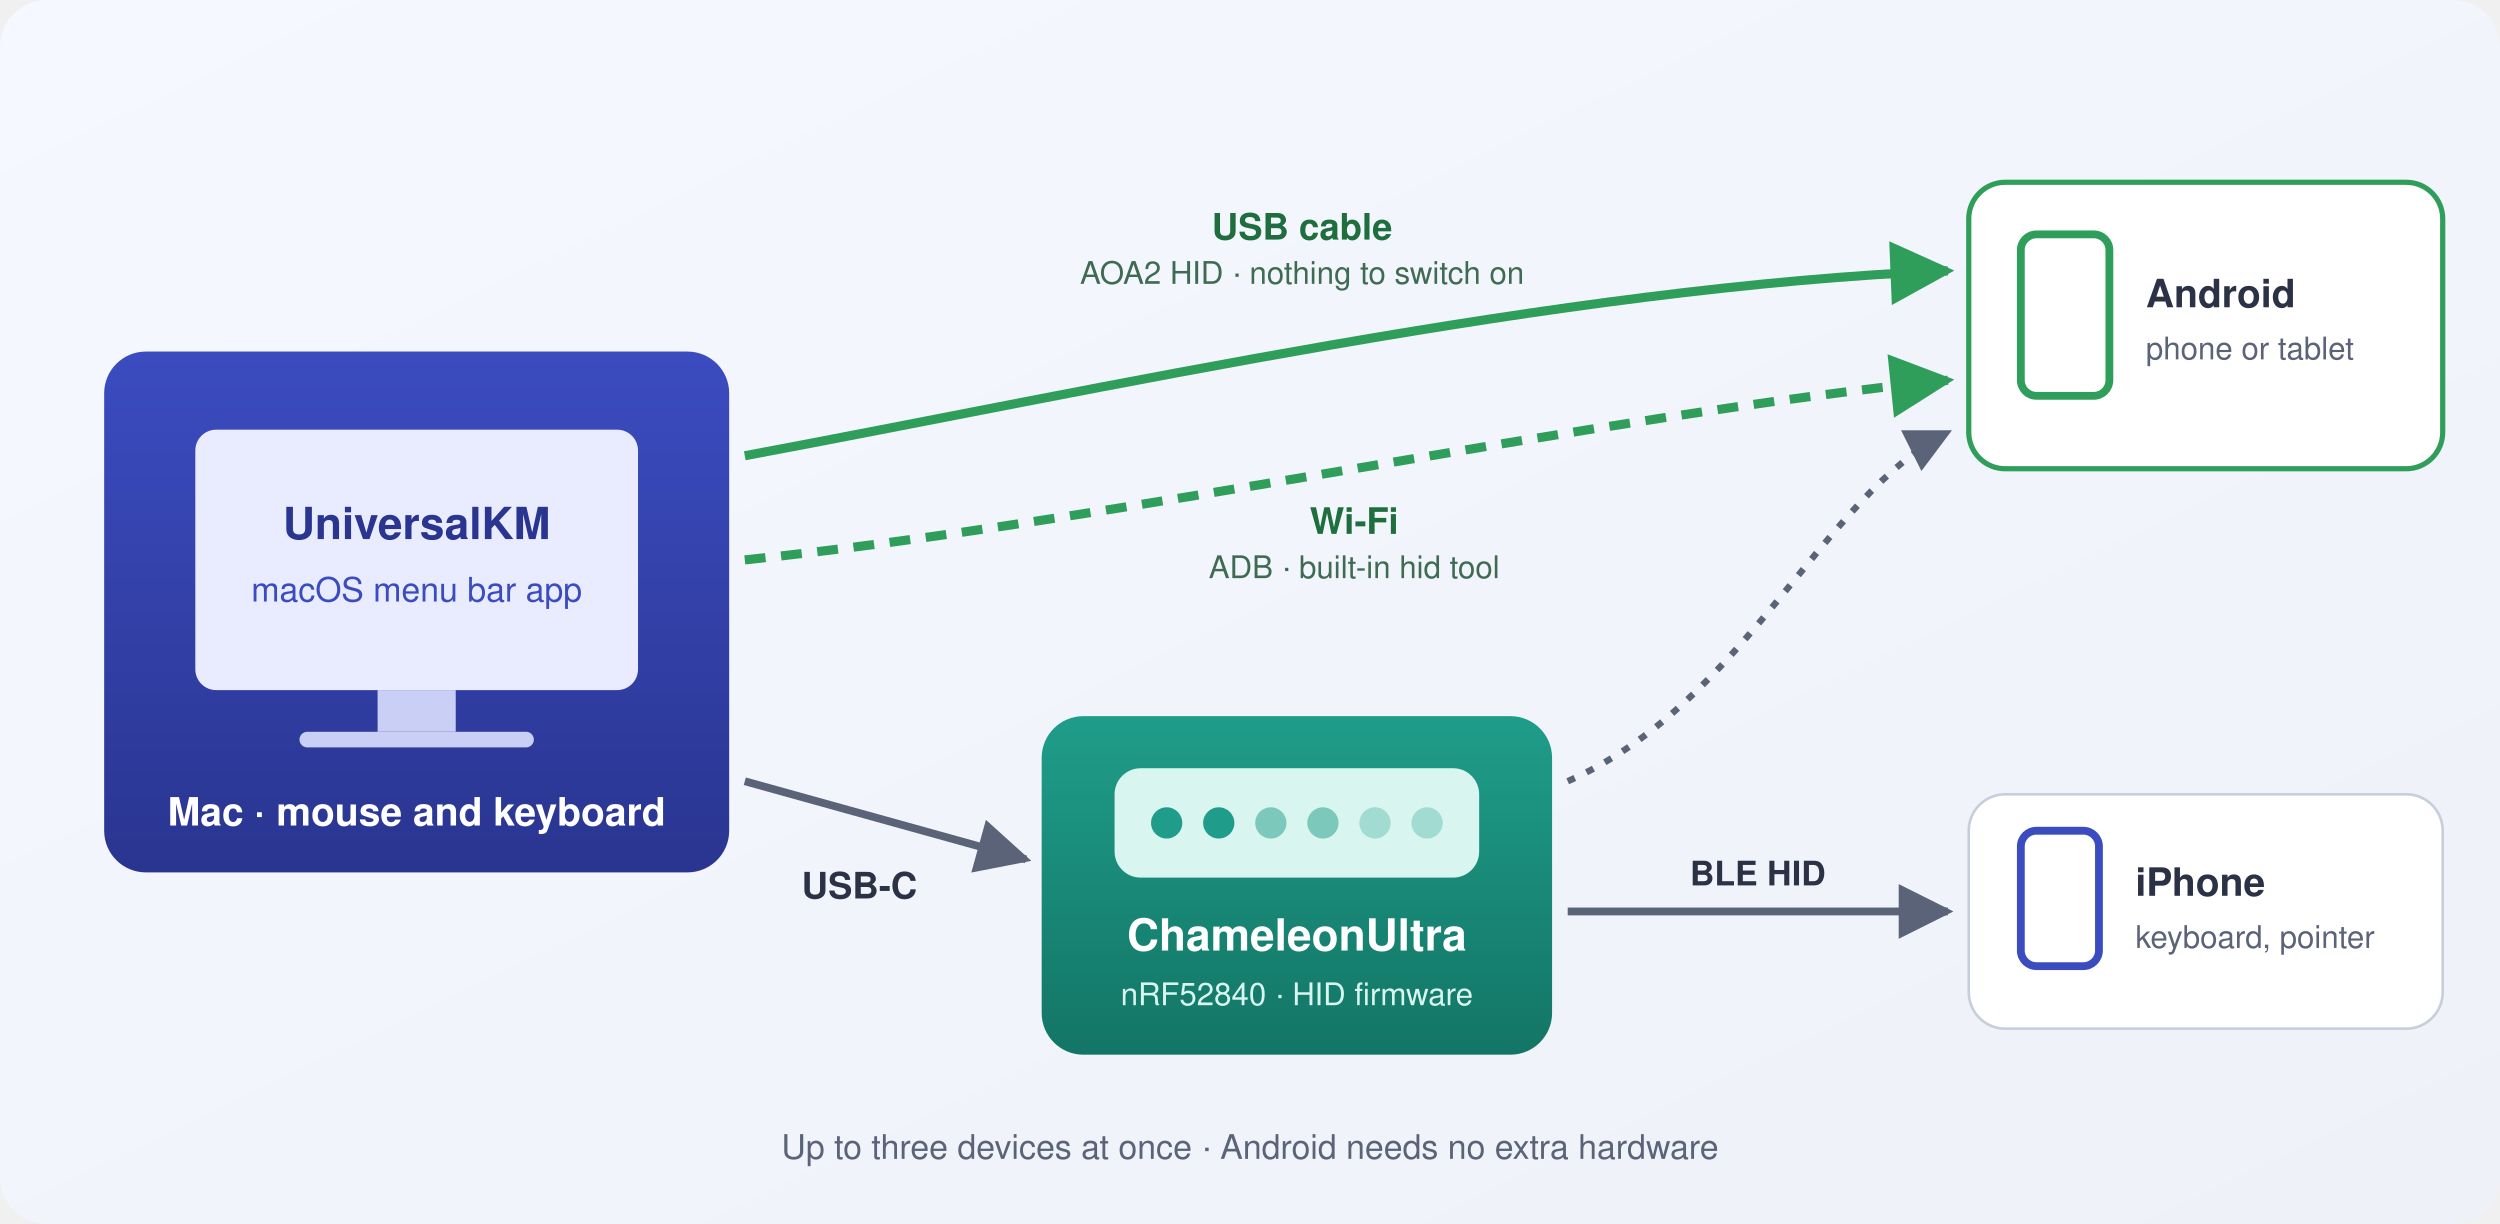
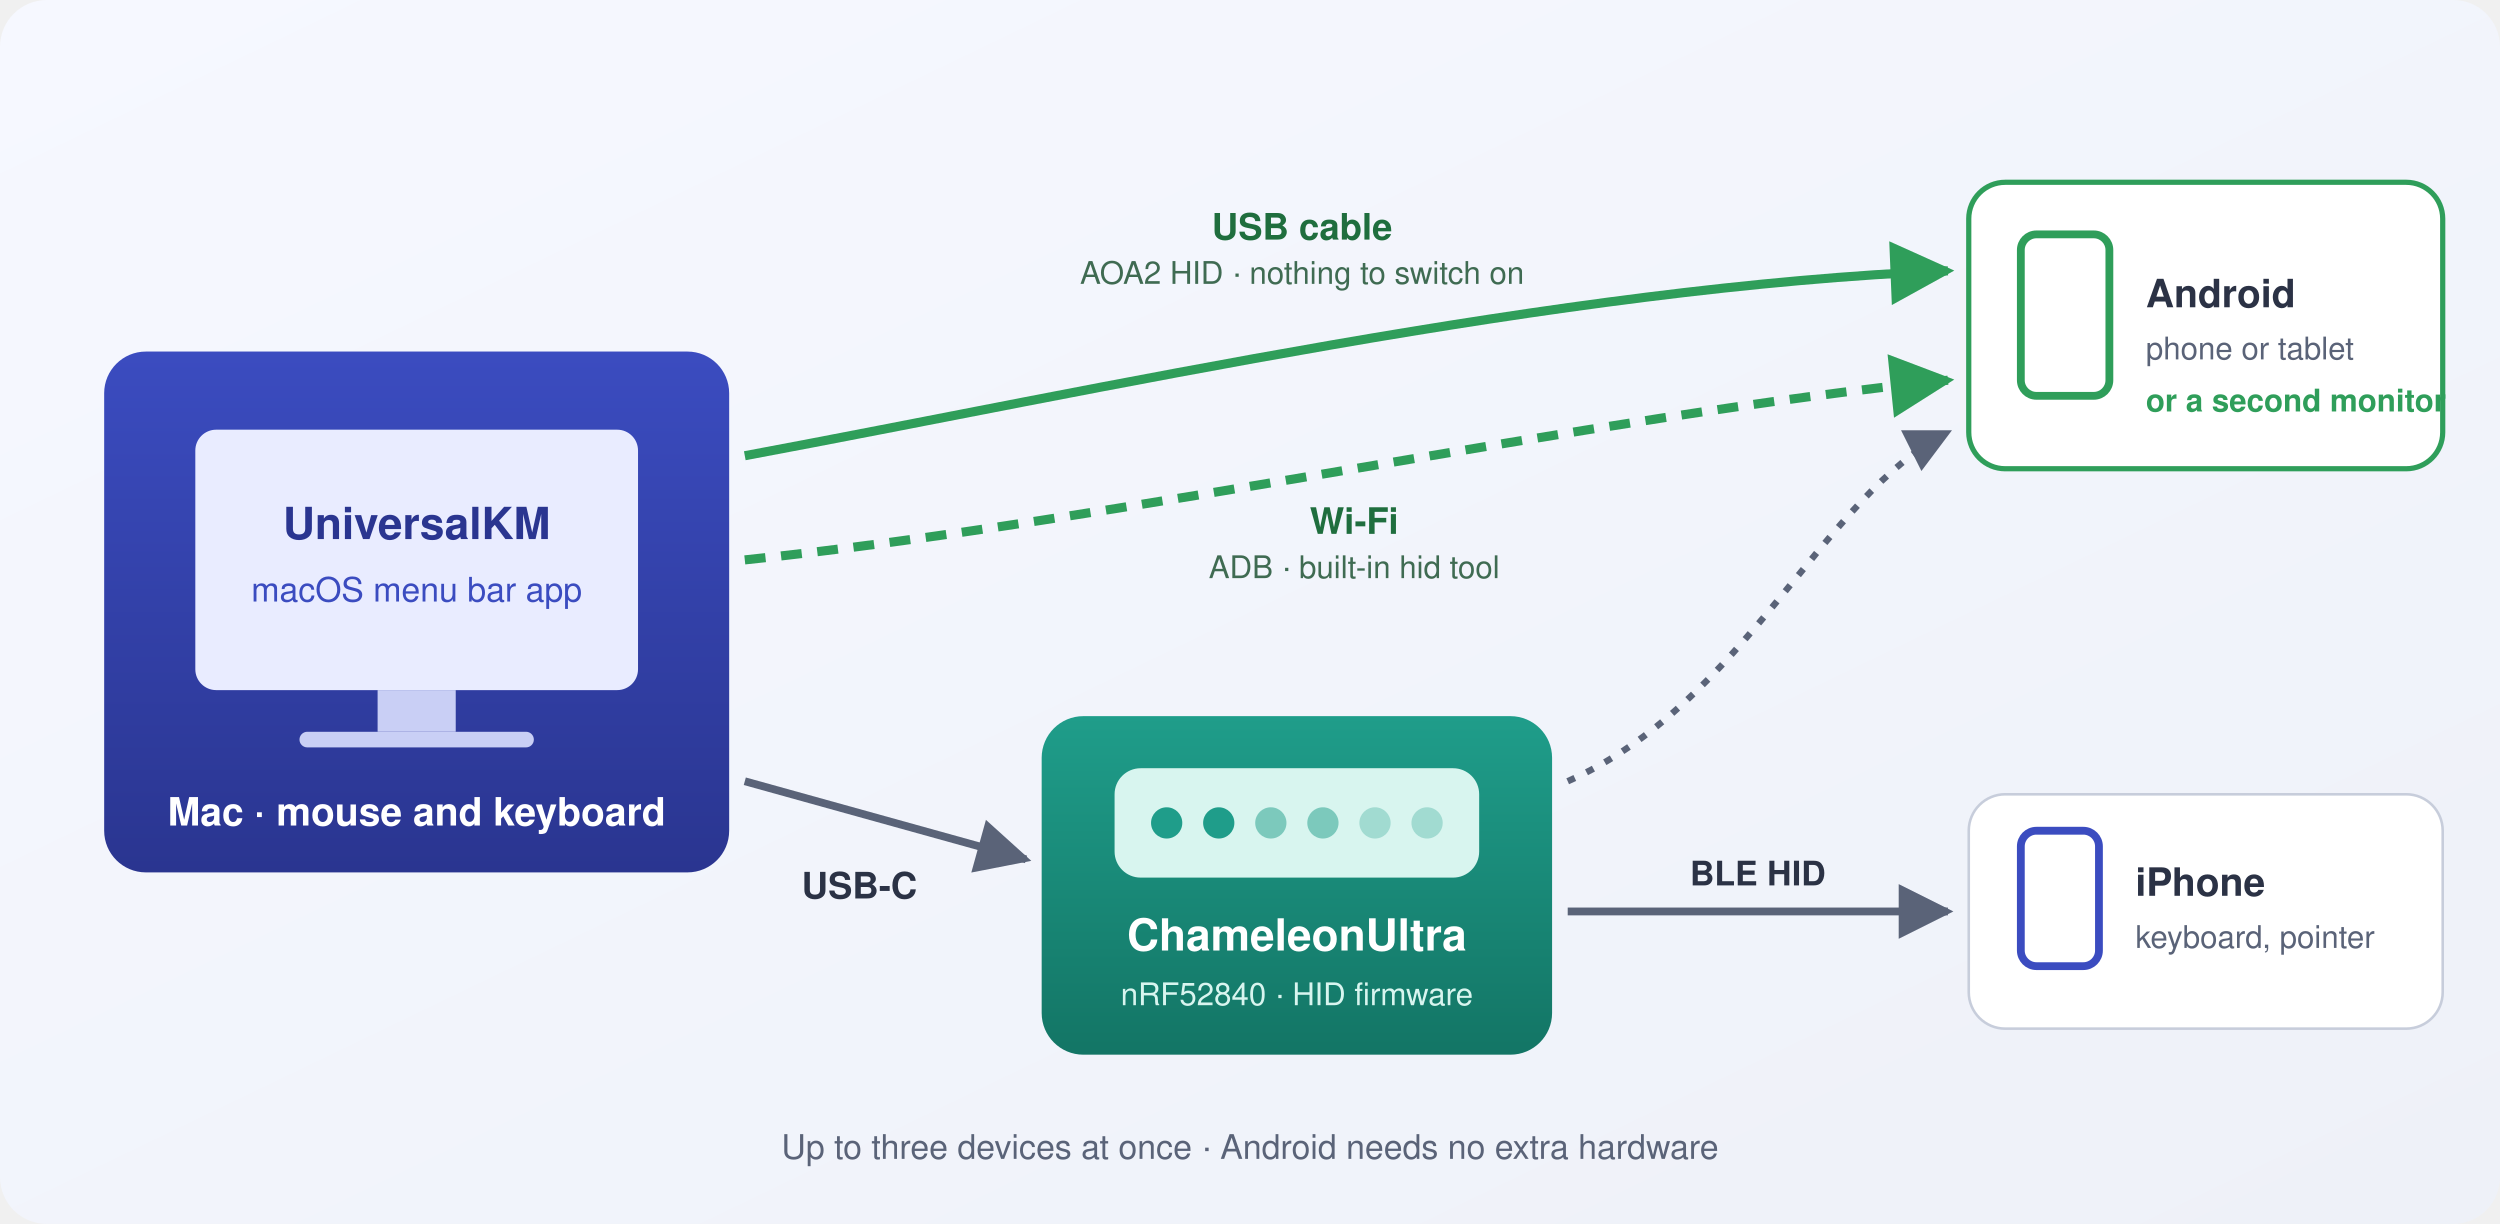
<svg xmlns="http://www.w3.org/2000/svg" viewBox="0 0 960 470" width="960" height="470" font-family="-apple-system, BlinkMacSystemFont, 'Segoe UI', Helvetica, Arial, sans-serif">
  <defs>
    <linearGradient id="bg" x1="0" y1="0" x2="1" y2="1">
      <stop offset="0" stop-color="#f6f8ff" />
      <stop offset="1" stop-color="#eef1f8" />
    </linearGradient>
    <linearGradient id="mac" x1="0" y1="0" x2="0" y2="1">
      <stop offset="0" stop-color="#3b4cc0" />
      <stop offset="1" stop-color="#2a3590" />
    </linearGradient>
    <linearGradient id="cham" x1="0" y1="0" x2="0" y2="1">
      <stop offset="0" stop-color="#1f9d8a" />
      <stop offset="1" stop-color="#137565" />
    </linearGradient>
    <marker id="arr" viewBox="0 0 10 10" refX="9" refY="5" markerWidth="7" markerHeight="7" orient="auto-start-reverse">
      <path d="M0,0 L10,5 L0,10 z" fill="#5a6378" />
    </marker>
    <marker id="arrg" viewBox="0 0 10 10" refX="9" refY="5" markerWidth="7" markerHeight="7" orient="auto-start-reverse">
      <path d="M0,0 L10,5 L0,10 z" fill="#2f9e5a" />
    </marker>
  </defs>
  <rect x="0" y="0" width="960" height="470" rx="18" fill="url(#bg)" />
  <rect x="40" y="135" width="240" height="200" rx="16" fill="url(#mac)" />
  <rect x="75" y="165" width="170" height="100" rx="8" fill="#e9ecff" />
  <rect x="145" y="265" width="30" height="16" fill="#c9cff5" />
  <rect x="115" y="281" width="90" height="6" rx="3" fill="#c9cff5" />
  <text x="160" y="207" text-anchor="middle" font-size="17" font-weight="700" fill="#2a3590">UniversalKM</text>
  <text x="160" y="231" text-anchor="middle" font-size="13" fill="#3b4cc0">macOS menu bar app</text>
  <text x="160" y="317" text-anchor="middle" font-size="15" font-weight="600" fill="#ffffff">Mac · mouse and keyboard</text>
  <path d="M286 175 C 420 150, 600 110, 748 104" fill="none" stroke="#2f9e5a" stroke-width="3.5" marker-end="url(#arrg)" />
  <text x="500" y="92" text-anchor="middle" font-size="14" font-weight="700" fill="#1f6e3e">USB cable</text>
  <text x="500" y="109" text-anchor="middle" font-size="12" fill="#3f6b52">AOA2 HID · nothing to switch on</text>
  <path d="M286 215 C 430 200, 610 160, 748 146" fill="none" stroke="#2f9e5a" stroke-width="3.5" stroke-dasharray="8 6" marker-end="url(#arrg)" />
  <text x="520" y="205" text-anchor="middle" font-size="14" font-weight="700" fill="#1f6e3e">Wi‑Fi</text>
  <text x="520" y="222" text-anchor="middle" font-size="12" fill="#3f6b52">ADB · built-in hid tool</text>
  <line x1="286" y1="300" x2="394" y2="330" stroke="#5a6378" stroke-width="3" marker-end="url(#arr)" />
  <text x="330" y="345" text-anchor="middle" font-size="14" font-weight="600" fill="#2b3245">USB‑C</text>
  <rect x="400" y="275" width="196" height="130" rx="16" fill="url(#cham)" />
  <rect x="428" y="295" width="140" height="42" rx="10" fill="#d8f5ef" />
  <circle cx="448" cy="316" r="6" fill="#1f9d8a" />
  <circle cx="468" cy="316" r="6" fill="#1f9d8a" />
  <circle cx="488" cy="316" r="6" fill="#1f9d8a" opacity="0.5" />
  <circle cx="508" cy="316" r="6" fill="#1f9d8a" opacity="0.5" />
  <circle cx="528" cy="316" r="6" fill="#1f9d8a" opacity="0.3" />
  <circle cx="548" cy="316" r="6" fill="#1f9d8a" opacity="0.3" />
  <text x="498" y="365" text-anchor="middle" font-size="17" font-weight="700" fill="#ffffff">ChameleonUltra</text>
  <text x="498" y="386" text-anchor="middle" font-size="12" fill="#d8f5ef">nRF52840 · HID firmware</text>
  <path d="M602 300 C 670 270, 700 190, 748 166" fill="none" stroke="#5a6378" stroke-width="2.5" stroke-dasharray="3 5" marker-end="url(#arr)" />
  <path d="M602 350 L 748 350" fill="none" stroke="#5a6378" stroke-width="3" marker-end="url(#arr)" />
  <text x="675" y="340" text-anchor="middle" font-size="13" font-weight="600" fill="#2b3245">BLE HID</text>
  <g>
    <rect x="756" y="70" width="182" height="110" rx="14" fill="#ffffff" stroke="#2f9e5a" stroke-width="2" />
    <rect x="776" y="90" width="34" height="62" rx="6" fill="none" stroke="#2f9e5a" stroke-width="3" />
    <text x="824" y="118" font-size="15" font-weight="600" fill="#2b3245">Android</text>
    <text x="824" y="138" font-size="12" fill="#5a6378">phone or tablet</text>
+     <text x="824" y="158" font-size="12" font-weight="600" fill="#2f9e5a">or a second monitor</text>
  </g>
  <g>
    <rect x="756" y="305" width="182" height="90" rx="14" fill="#ffffff" stroke="#c7cddb" />
    <rect x="776" y="319" width="30" height="52" rx="6" fill="none" stroke="#3b4cc0" stroke-width="3" />
    <text x="820" y="344" font-size="15" font-weight="600" fill="#2b3245">iPhone</text>
    <text x="820" y="364" font-size="12" fill="#5a6378">keyboard, pointer</text>
  </g>
  <text x="480" y="445" text-anchor="middle" font-size="13" fill="#5a6378">Up to three devices at once · Android needs no extra hardware</text>
</svg>
